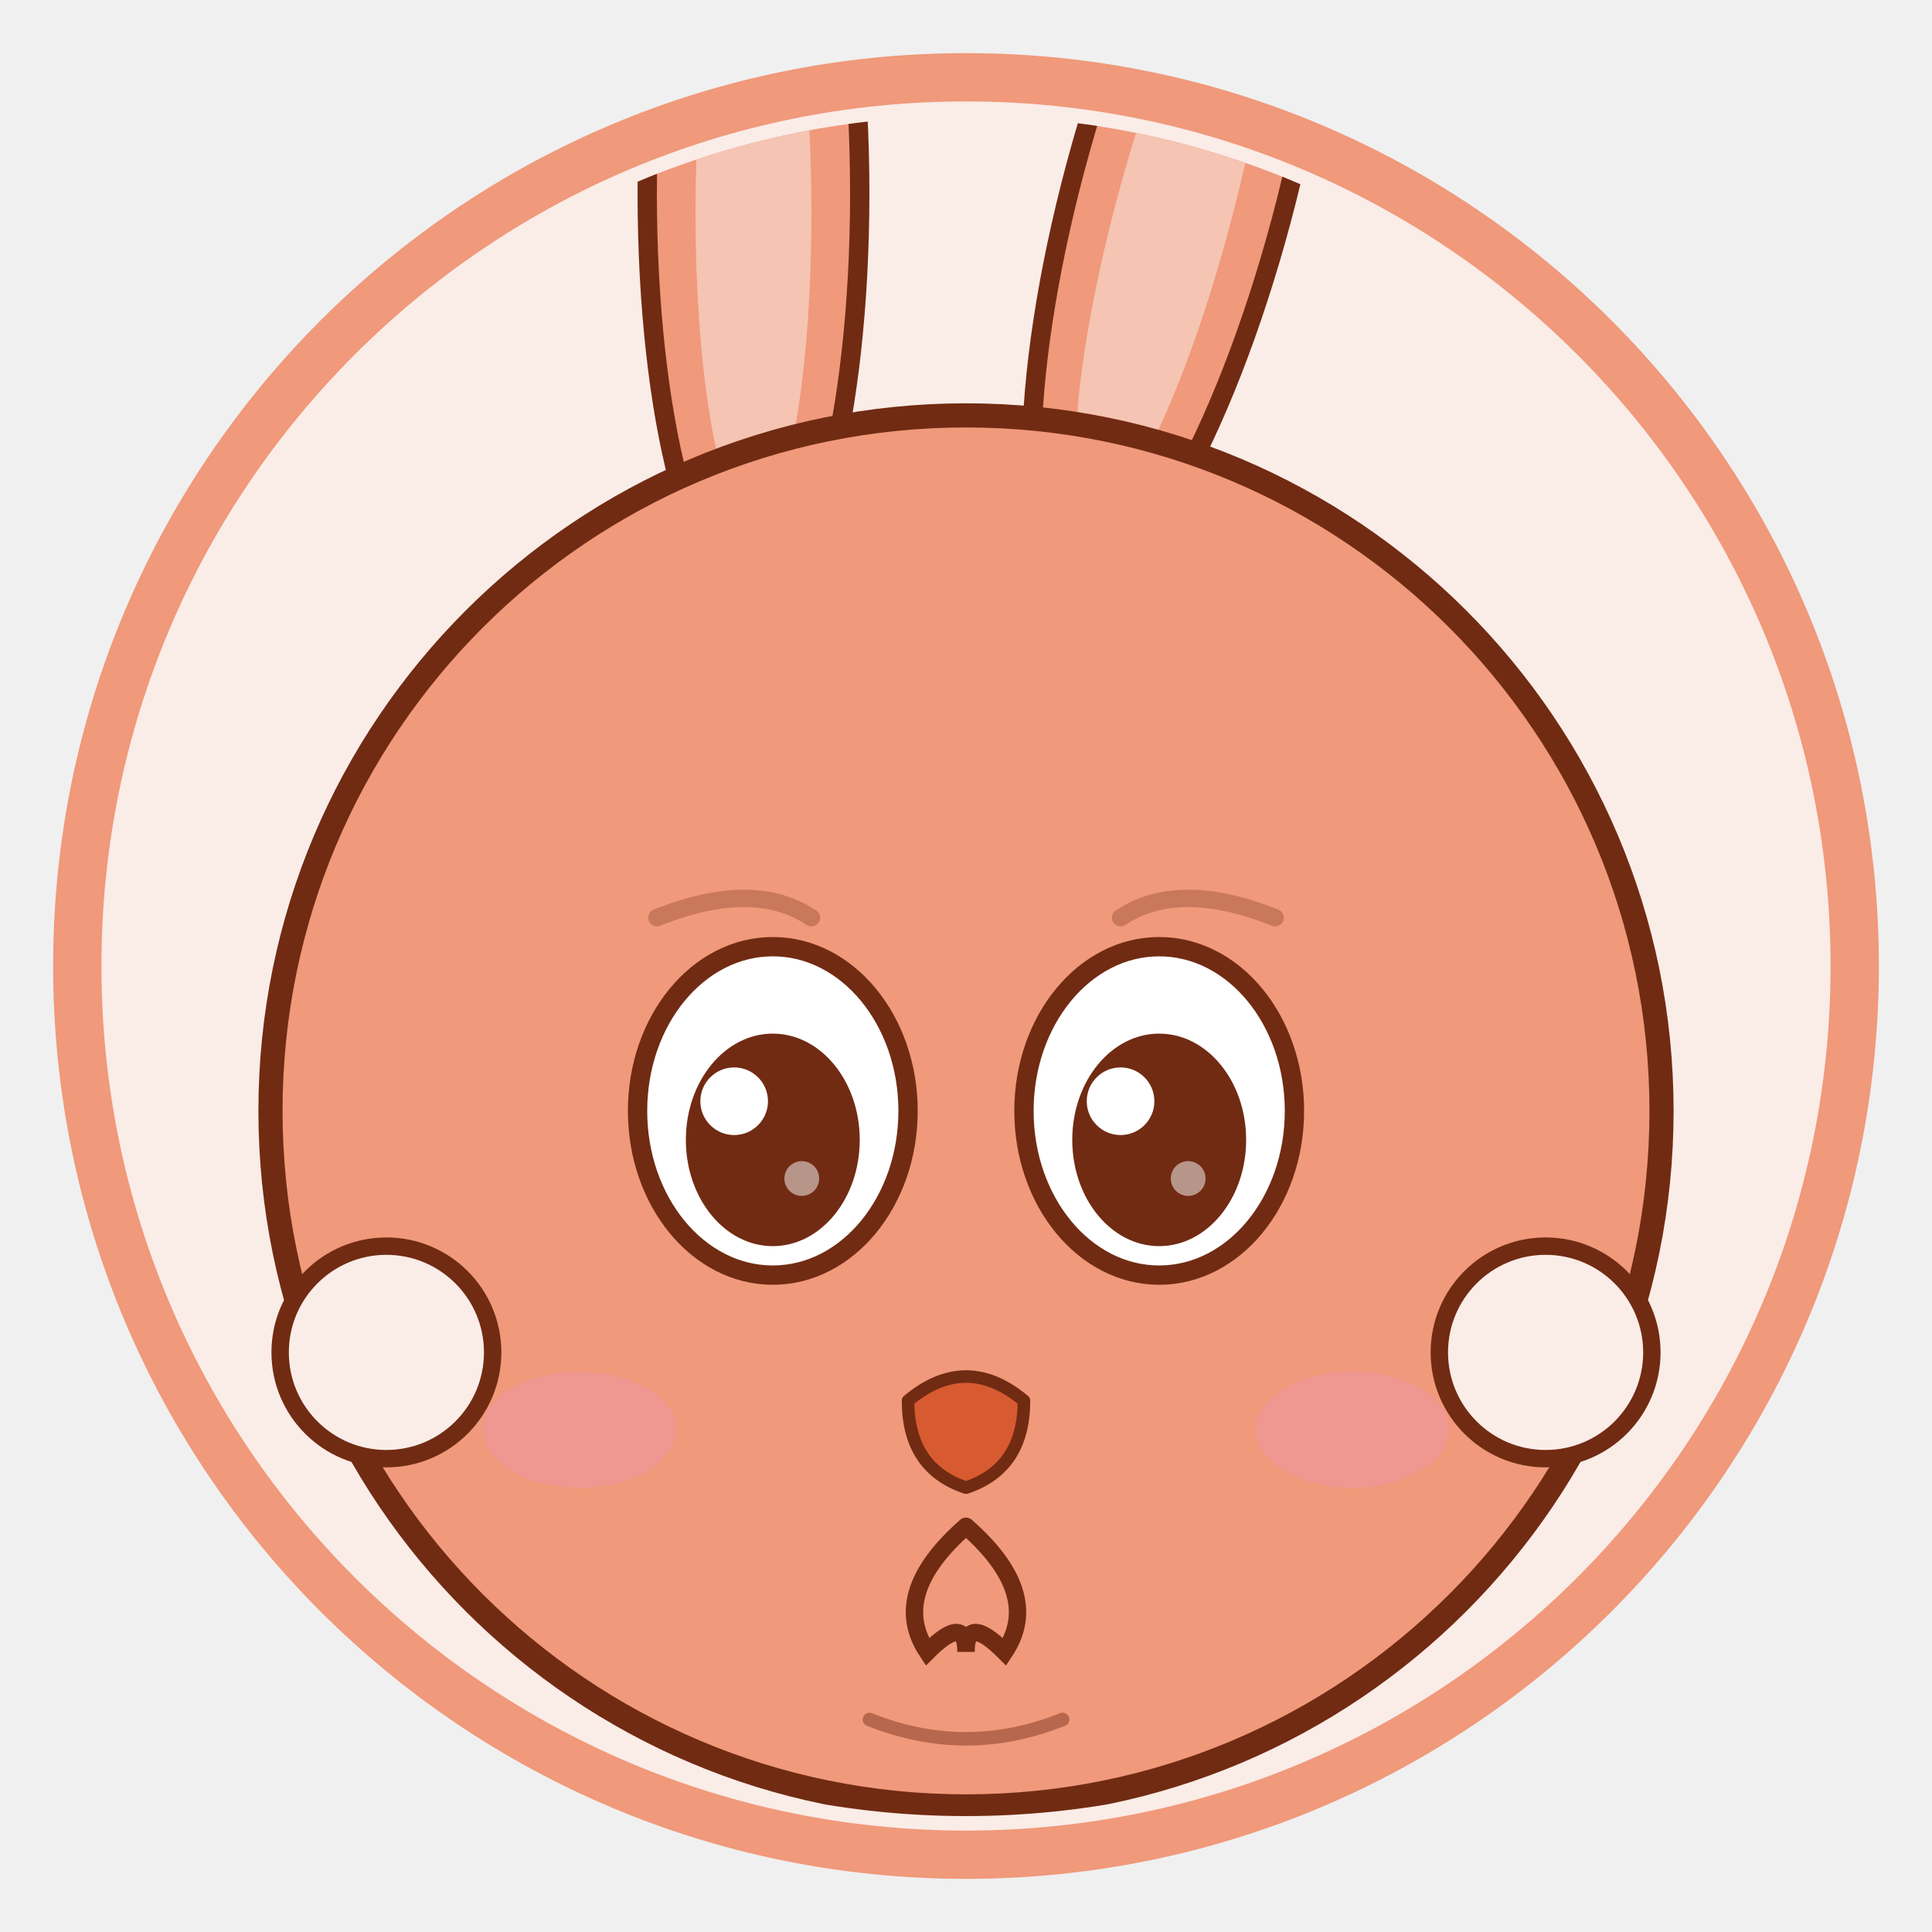
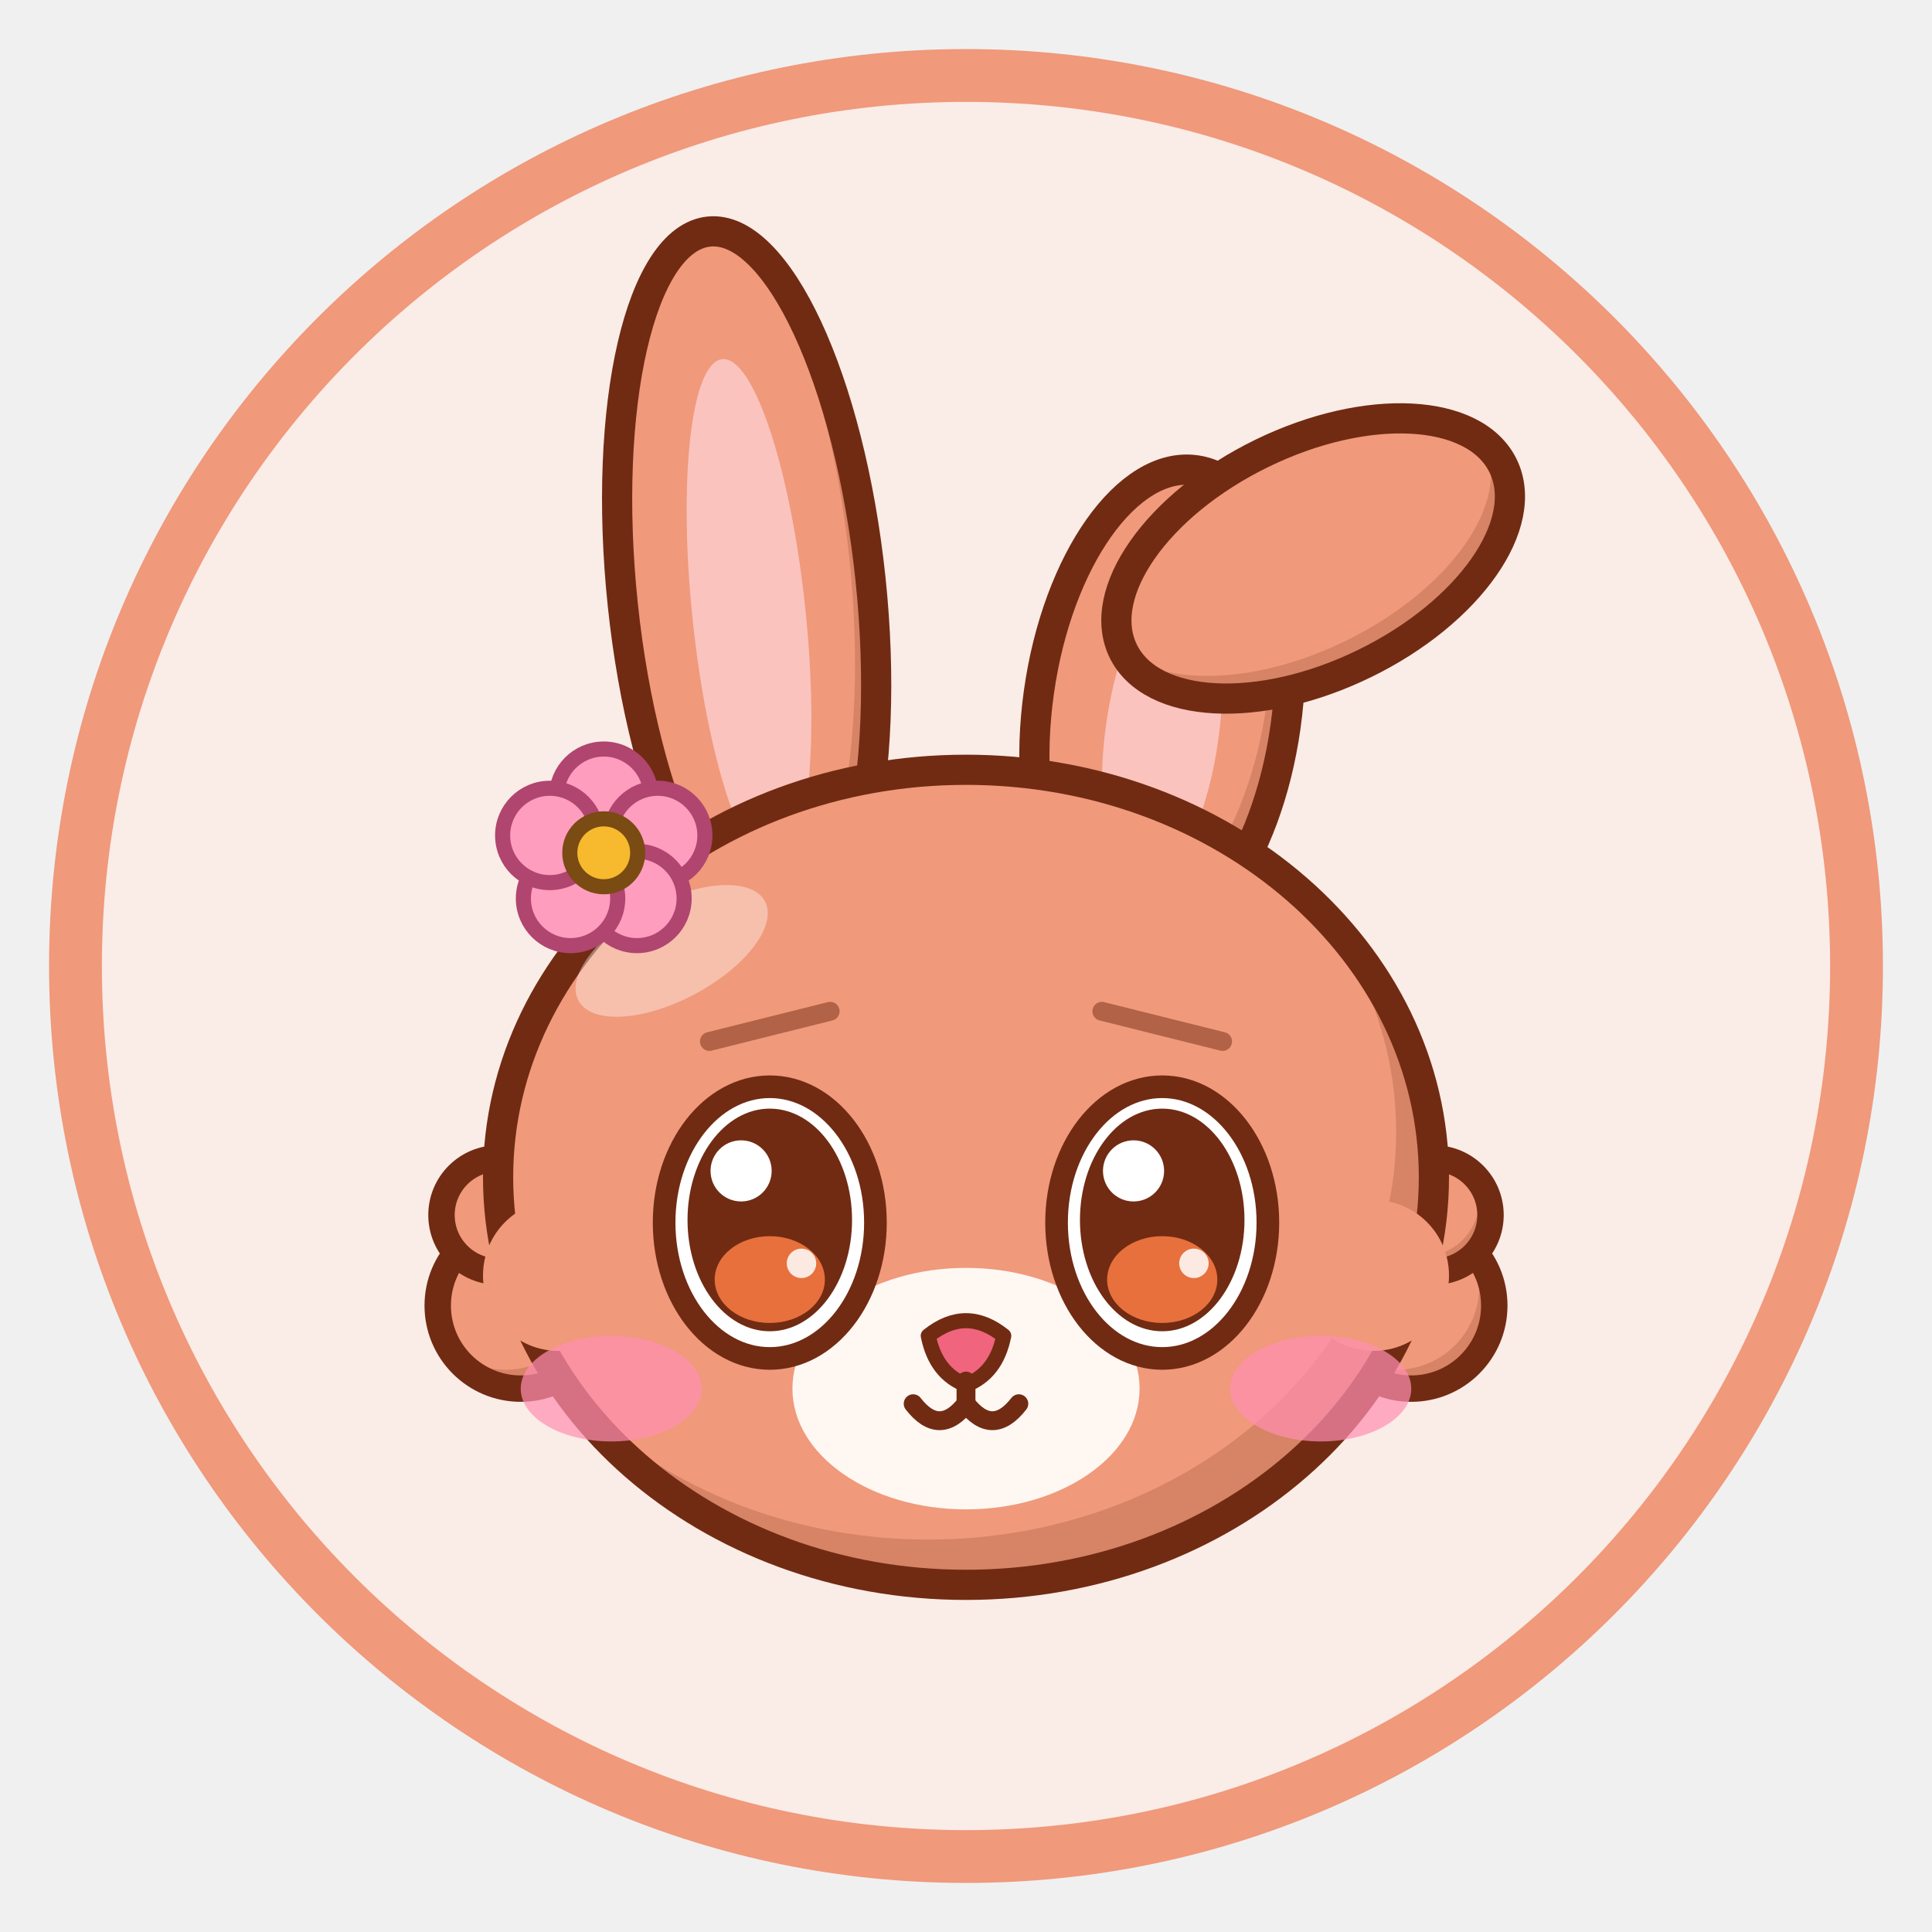
- <svg xmlns="http://www.w3.org/2000/svg" viewBox="0 0 200 200" fill="none">
-   <circle cx="100" cy="100" r="92" fill="#FAECE7" stroke="#F0997B" stroke-width="5" />
-   <defs>
-     <clipPath id="hoppyCircle">
-       <circle cx="100" cy="100" r="88" />
-     </clipPath>
-   </defs>
-   <g clip-path="url(#hoppyCircle)">
-     <ellipse cx="78" cy="20" rx="11" ry="42" fill="#F0997B" stroke="#712B13" stroke-width="2" />
-     <ellipse cx="78" cy="22" rx="6" ry="32" fill="#F5C4B3" />
-     <g transform="rotate(15 122 20)">
-       <ellipse cx="122" cy="20" rx="11" ry="42" fill="#F0997B" stroke="#712B13" stroke-width="2" />
-       <ellipse cx="122" cy="22" rx="6" ry="32" fill="#F5C4B3" />
+ <svg xmlns="http://www.w3.org/2000/svg" viewBox="0 0 512 512" fill="none">
+   <circle cx="256" cy="256" r="236" fill="#FAECE7" />
+   <clipPath id="c11">
+     <circle cx="256" cy="256" r="228" />
+   </clipPath>
+   <g clip-path="url(#c11)">
+     <g transform="translate(0 112) scale(1)">
+       <g transform="rotate(-6 210 122)">
+         <clipPath id="c1">
+           <ellipse cx="206" cy="44" rx="33" ry="96" />
+         </clipPath>
+         <ellipse cx="206" cy="44" rx="33" ry="96" fill="#D78366" />
+         <g clip-path="url(#c1)">
+           <g transform="translate(-5 -6)">
+             <ellipse cx="206" cy="44" rx="33" ry="96" fill="#F0997B" />
+           </g>
+         </g>
+         <ellipse cx="206" cy="44" rx="33" ry="96" fill="none" stroke="#712B13" stroke-width="8" stroke-linecap="round" stroke-linejoin="round" />
+         <ellipse cx="206" cy="50" rx="15" ry="68" fill="#FBC3BE" />
+       </g>
+       <clipPath id="c2">
+         <ellipse cx="308" cy="76" rx="33" ry="64" transform="rotate(8 308 76)" />
+       </clipPath>
+       <ellipse cx="308" cy="76" rx="33" ry="64" transform="rotate(8 308 76)" fill="#D78366" />
+       <g clip-path="url(#c2)">
+         <g transform="translate(-5 -6)">
+           <ellipse cx="308" cy="76" rx="33" ry="64" transform="rotate(8 308 76)" fill="#F0997B" />
+         </g>
+       </g>
+       <ellipse cx="308" cy="76" rx="33" ry="64" transform="rotate(8 308 76)" fill="none" stroke="#712B13" stroke-width="8" stroke-linecap="round" stroke-linejoin="round" />
+       <ellipse cx="308" cy="82" rx="15" ry="42" transform="rotate(8 308 82)" fill="#FBC3BE" />
+       <clipPath id="c3">
+         <ellipse cx="348" cy="36" rx="31" ry="56" transform="rotate(64 348 36)" />
+       </clipPath>
+       <ellipse cx="348" cy="36" rx="31" ry="56" transform="rotate(64 348 36)" fill="#D78366" />
+       <g clip-path="url(#c3)">
+         <g transform="translate(-5 -6)">
+           <ellipse cx="348" cy="36" rx="31" ry="56" transform="rotate(64 348 36)" fill="#F0997B" />
+         </g>
+       </g>
+       <ellipse cx="348" cy="36" rx="31" ry="56" transform="rotate(64 348 36)" fill="none" stroke="#712B13" stroke-width="8" stroke-linecap="round" stroke-linejoin="round" />
+       <clipPath id="c4">
+         <circle cx="138" cy="234" r="22" />
+       </clipPath>
+       <circle cx="138" cy="234" r="22" fill="#D78366" />
+       <g clip-path="url(#c4)">
+         <g transform="translate(-4 -5)">
+           <circle cx="138" cy="234" r="22" fill="#F0997B" />
+         </g>
+       </g>
+       <circle cx="138" cy="234" r="22" fill="none" stroke="#712B13" stroke-width="7" stroke-linecap="round" stroke-linejoin="round" />
+       <clipPath id="c5">
+         <circle cx="132" cy="210" r="15" />
+       </clipPath>
+       <circle cx="132" cy="210" r="15" fill="#D78366" />
+       <g clip-path="url(#c5)">
+         <g transform="translate(-3 -4)">
+           <circle cx="132" cy="210" r="15" fill="#F0997B" />
+         </g>
+       </g>
+       <circle cx="132" cy="210" r="15" fill="none" stroke="#712B13" stroke-width="7" stroke-linecap="round" stroke-linejoin="round" />
+       <clipPath id="c6">
+         <circle cx="374" cy="234" r="22" />
+       </clipPath>
+       <circle cx="374" cy="234" r="22" fill="#D78366" />
+       <g clip-path="url(#c6)">
+         <g transform="translate(-4 -5)">
+           <circle cx="374" cy="234" r="22" fill="#F0997B" />
+         </g>
+       </g>
+       <circle cx="374" cy="234" r="22" fill="none" stroke="#712B13" stroke-width="7" stroke-linecap="round" stroke-linejoin="round" />
+       <clipPath id="c7">
+         <circle cx="380" cy="210" r="15" />
+       </clipPath>
+       <circle cx="380" cy="210" r="15" fill="#D78366" />
+       <g clip-path="url(#c7)">
+         <g transform="translate(-3 -4)">
+           <circle cx="380" cy="210" r="15" fill="#F0997B" />
+         </g>
+       </g>
+       <circle cx="380" cy="210" r="15" fill="none" stroke="#712B13" stroke-width="7" stroke-linecap="round" stroke-linejoin="round" />
+       <clipPath id="c8">
+         <ellipse cx="256" cy="200" rx="124" ry="108" />
+       </clipPath>
+       <ellipse cx="256" cy="200" rx="124" ry="108" fill="#D78366" />
+       <g clip-path="url(#c8)">
+         <g transform="translate(-10 -12)">
+           <ellipse cx="256" cy="200" rx="124" ry="108" fill="#F0997B" />
+         </g>
+       </g>
+       <ellipse cx="256" cy="200" rx="124" ry="108" fill="none" stroke="#712B13" stroke-width="8" stroke-linecap="round" stroke-linejoin="round" />
+       <circle cx="148" cy="226" r="20" fill="#F0997B" />
+       <circle cx="364" cy="226" r="20" fill="#F0997B" />
+       <ellipse cx="178" cy="140" rx="28" ry="13" transform="rotate(-28 178 140)" fill="#FFFFFF" opacity="0.38" />
+       <ellipse cx="256" cy="256" rx="46" ry="32" fill="#FFF7F2" />
+       <path d="M188 164 L220 156" fill="none" stroke="#712B13" stroke-width="5" stroke-linecap="round" stroke-linejoin="round" opacity="0.5" />
+       <path d="M324 164 L292 156" fill="none" stroke="#712B13" stroke-width="5" stroke-linecap="round" stroke-linejoin="round" opacity="0.5" />
+       <ellipse cx="204" cy="212" rx="28" ry="36" fill="#FFFFFF" />
+       <clipPath id="c9">
+         <ellipse cx="204" cy="212" rx="28" ry="36" />
+       </clipPath>
+       <g clip-path="url(#c9)">
+         <ellipse cx="204" cy="211.3" rx="21.8" ry="29.5" fill="#712B13" />
+         <ellipse cx="204" cy="227.1" rx="14.6" ry="11.5" fill="#E8703C" />
+         <circle cx="196.4" cy="198.3" r="8.1" fill="#FFFFFF" />
+         <circle cx="212.4" cy="222.8" r="3.9" fill="#FFFFFF" opacity="0.85" />
+       </g>
+       <ellipse cx="204" cy="212" rx="28" ry="36" fill="none" stroke="#712B13" stroke-width="6" stroke-linecap="round" stroke-linejoin="round" />
+       <ellipse cx="308" cy="212" rx="28" ry="36" fill="#FFFFFF" />
+       <clipPath id="c10">
+         <ellipse cx="308" cy="212" rx="28" ry="36" />
+       </clipPath>
+       <g clip-path="url(#c10)">
+         <ellipse cx="308" cy="211.3" rx="21.8" ry="29.5" fill="#712B13" />
+         <ellipse cx="308" cy="227.1" rx="14.6" ry="11.5" fill="#E8703C" />
+         <circle cx="300.4" cy="198.3" r="8.1" fill="#FFFFFF" />
+         <circle cx="316.4" cy="222.8" r="3.9" fill="#FFFFFF" opacity="0.85" />
+       </g>
+       <ellipse cx="308" cy="212" rx="28" ry="36" fill="none" stroke="#712B13" stroke-width="6" stroke-linecap="round" stroke-linejoin="round" />
+       <ellipse cx="162" cy="256" rx="24" ry="14" fill="#FF8FB0" opacity="0.7" />
+       <ellipse cx="350" cy="256" rx="24" ry="14" fill="#FF8FB0" opacity="0.7" />
+       <path d="M246 242 q10 -8 20 0 q-2 10 -10 13 q-8 -3 -10 -13 Z" fill="#F0647E" stroke="#712B13" stroke-width="4" stroke-linejoin="round" stroke-linecap="round" />
+       <path d="M256 254 v6 M242 260 q7 9 14 0 q7 9 14 0" fill="none" stroke="#712B13" stroke-width="5" stroke-linecap="round" stroke-linejoin="round" />
+       <circle cx="160" cy="99" r="12.5" fill="#FF9DBE" stroke="#B0456F" stroke-width="4" stroke-linejoin="round" stroke-linecap="round" />
+       <circle cx="174.3" cy="109.4" r="12.5" fill="#FF9DBE" stroke="#B0456F" stroke-width="4" stroke-linejoin="round" stroke-linecap="round" />
+       <circle cx="168.8" cy="126.1" r="12.5" fill="#FF9DBE" stroke="#B0456F" stroke-width="4" stroke-linejoin="round" stroke-linecap="round" />
+       <circle cx="151.2" cy="126.1" r="12.5" fill="#FF9DBE" stroke="#B0456F" stroke-width="4" stroke-linejoin="round" stroke-linecap="round" />
+       <circle cx="145.7" cy="109.4" r="12.5" fill="#FF9DBE" stroke="#B0456F" stroke-width="4" stroke-linejoin="round" stroke-linecap="round" />
+       <circle cx="160" cy="114" r="9" fill="#F7B92E" stroke="#7A4B12" stroke-width="4" stroke-linejoin="round" stroke-linecap="round" />
    </g>
-     <ellipse cx="65" cy="0" rx="5" ry="6" fill="#ED93B1" stroke="#A32D2D" stroke-width="0.8" stroke-linejoin="round" />
-     <ellipse cx="59" cy="5" rx="6" ry="4" fill="#F5C4B3" stroke="#A32D2D" stroke-width="0.8" stroke-linejoin="round" />
-     <ellipse cx="71" cy="5" rx="6" ry="4" fill="#F5C4B3" stroke="#A32D2D" stroke-width="0.8" stroke-linejoin="round" />
-     <ellipse cx="65" cy="12" rx="5" ry="4" fill="#ED93B1" stroke="#A32D2D" stroke-width="0.8" stroke-linejoin="round" />
-     <circle cx="65" cy="7" r="3" fill="#EF9F27" stroke="#BA7517" stroke-width="0.8" />
-     <circle cx="65" cy="7" r="1.3" fill="#FAC775" />
-     <circle cx="100" cy="115" r="72" fill="#F0997B" stroke="#712B13" stroke-width="2.5" />
-     <circle cx="40" cy="140" r="11" fill="#FAECE7" stroke="#712B13" stroke-width="1.8" />
-     <circle cx="160" cy="140" r="11" fill="#FAECE7" stroke="#712B13" stroke-width="1.8" />
-     <path d="M68 95 Q78 91 84 95" stroke="#712B13" stroke-width="1.8" fill="none" stroke-linecap="round" opacity="0.3" />
-     <path d="M116 95 Q122 91 132 95" stroke="#712B13" stroke-width="1.8" fill="none" stroke-linecap="round" opacity="0.3" />
-     <ellipse cx="80" cy="115" rx="14" ry="17" fill="#FFFFFF" stroke="#712B13" stroke-width="2" />
-     <ellipse cx="120" cy="115" rx="14" ry="17" fill="#FFFFFF" stroke="#712B13" stroke-width="2" />
-     <ellipse cx="80" cy="118" rx="9" ry="11" fill="#712B13" />
-     <ellipse cx="120" cy="118" rx="9" ry="11" fill="#712B13" />
-     <circle cx="76" cy="114" r="3.5" fill="#FFFFFF" />
-     <circle cx="116" cy="114" r="3.5" fill="#FFFFFF" />
-     <circle cx="83" cy="122" r="1.8" fill="#FFFFFF" opacity="0.5" />
-     <circle cx="123" cy="122" r="1.8" fill="#FFFFFF" opacity="0.5" />
-     <ellipse cx="60" cy="148" rx="10" ry="6" fill="#ED93B1" opacity="0.4" />
-     <ellipse cx="140" cy="148" rx="10" ry="6" fill="#ED93B1" opacity="0.4" />
-     <path d="M94 145 Q100 140 106 145 Q106 152 100 154 Q94 152 94 145 Z" fill="#D85A30" stroke="#712B13" stroke-width="1.3" stroke-linejoin="round" />
-     <path d="M100 158 Q92 165 96 171 Q100 167 100 171 Q100 167 104 171 Q108 165 100 158" stroke="#712B13" stroke-width="1.8" fill="none" stroke-linecap="round" />
-     <path d="M90 178 Q100 182 110 178" stroke="#712B13" stroke-width="1.4" fill="none" stroke-linecap="round" opacity="0.45" />
  </g>
+   <circle cx="256" cy="256" r="236" fill="none" stroke="#F0997B" stroke-width="14" stroke-linecap="round" stroke-linejoin="round" />
</svg>
